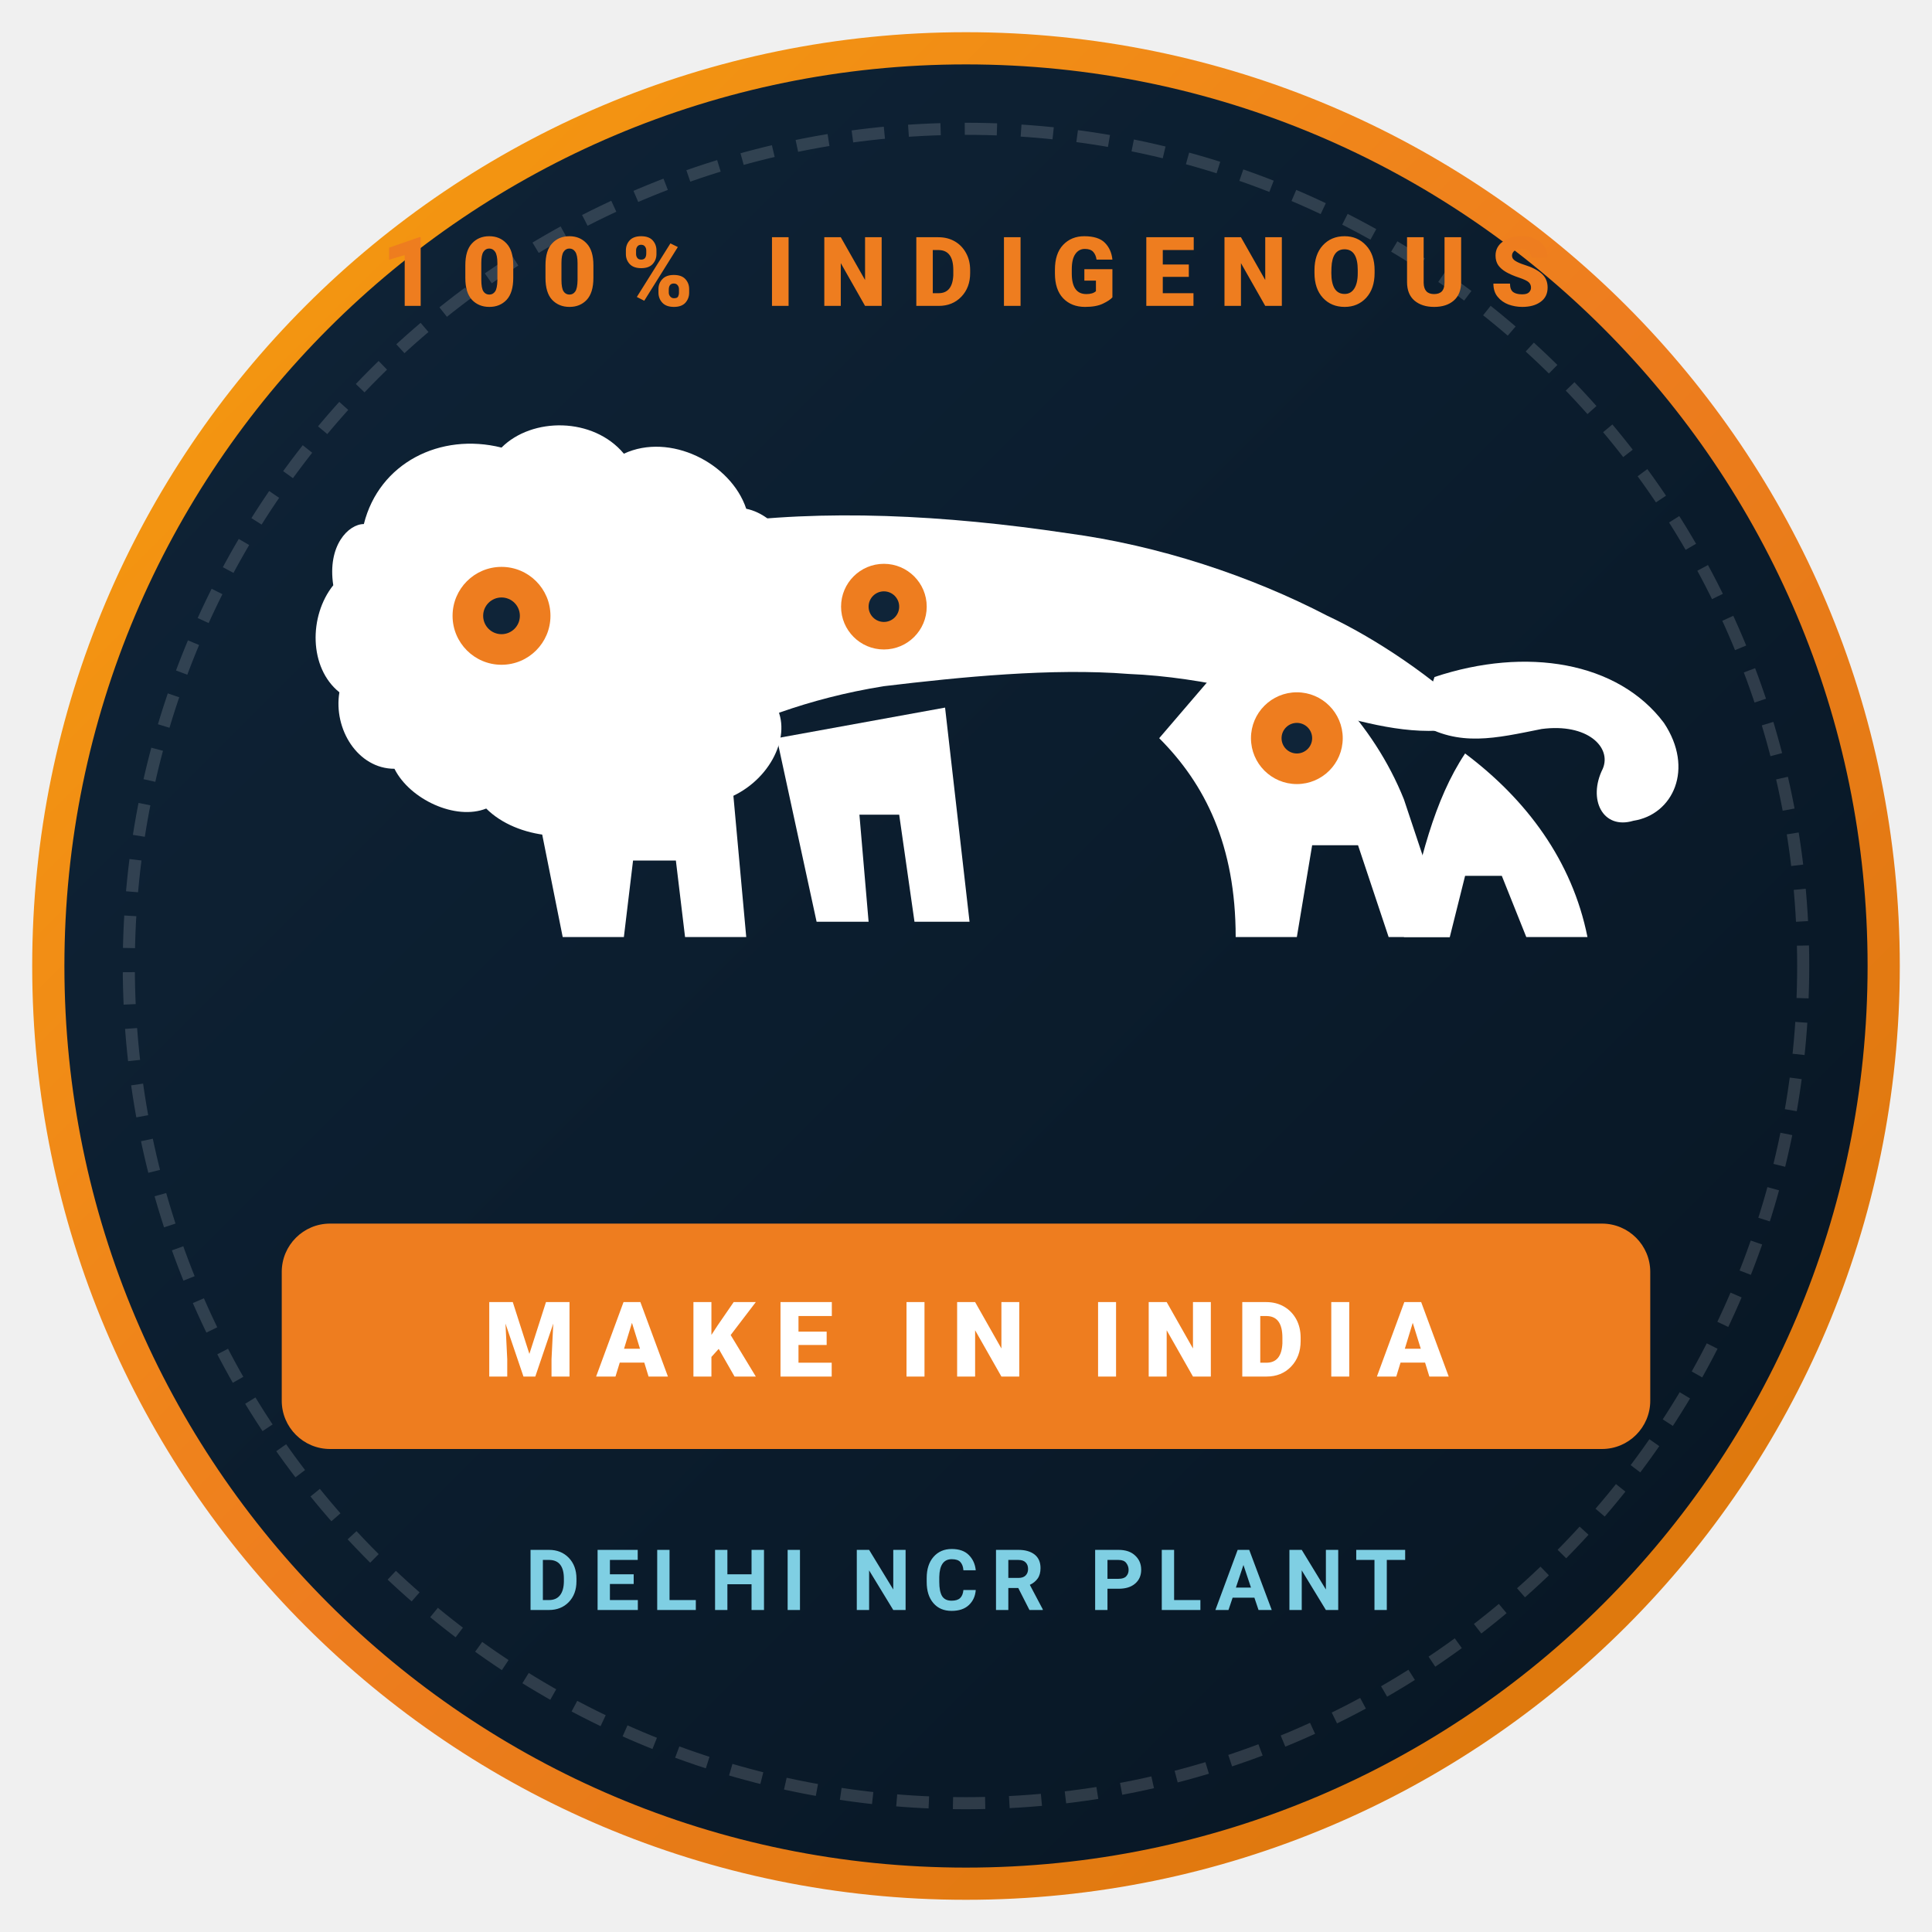
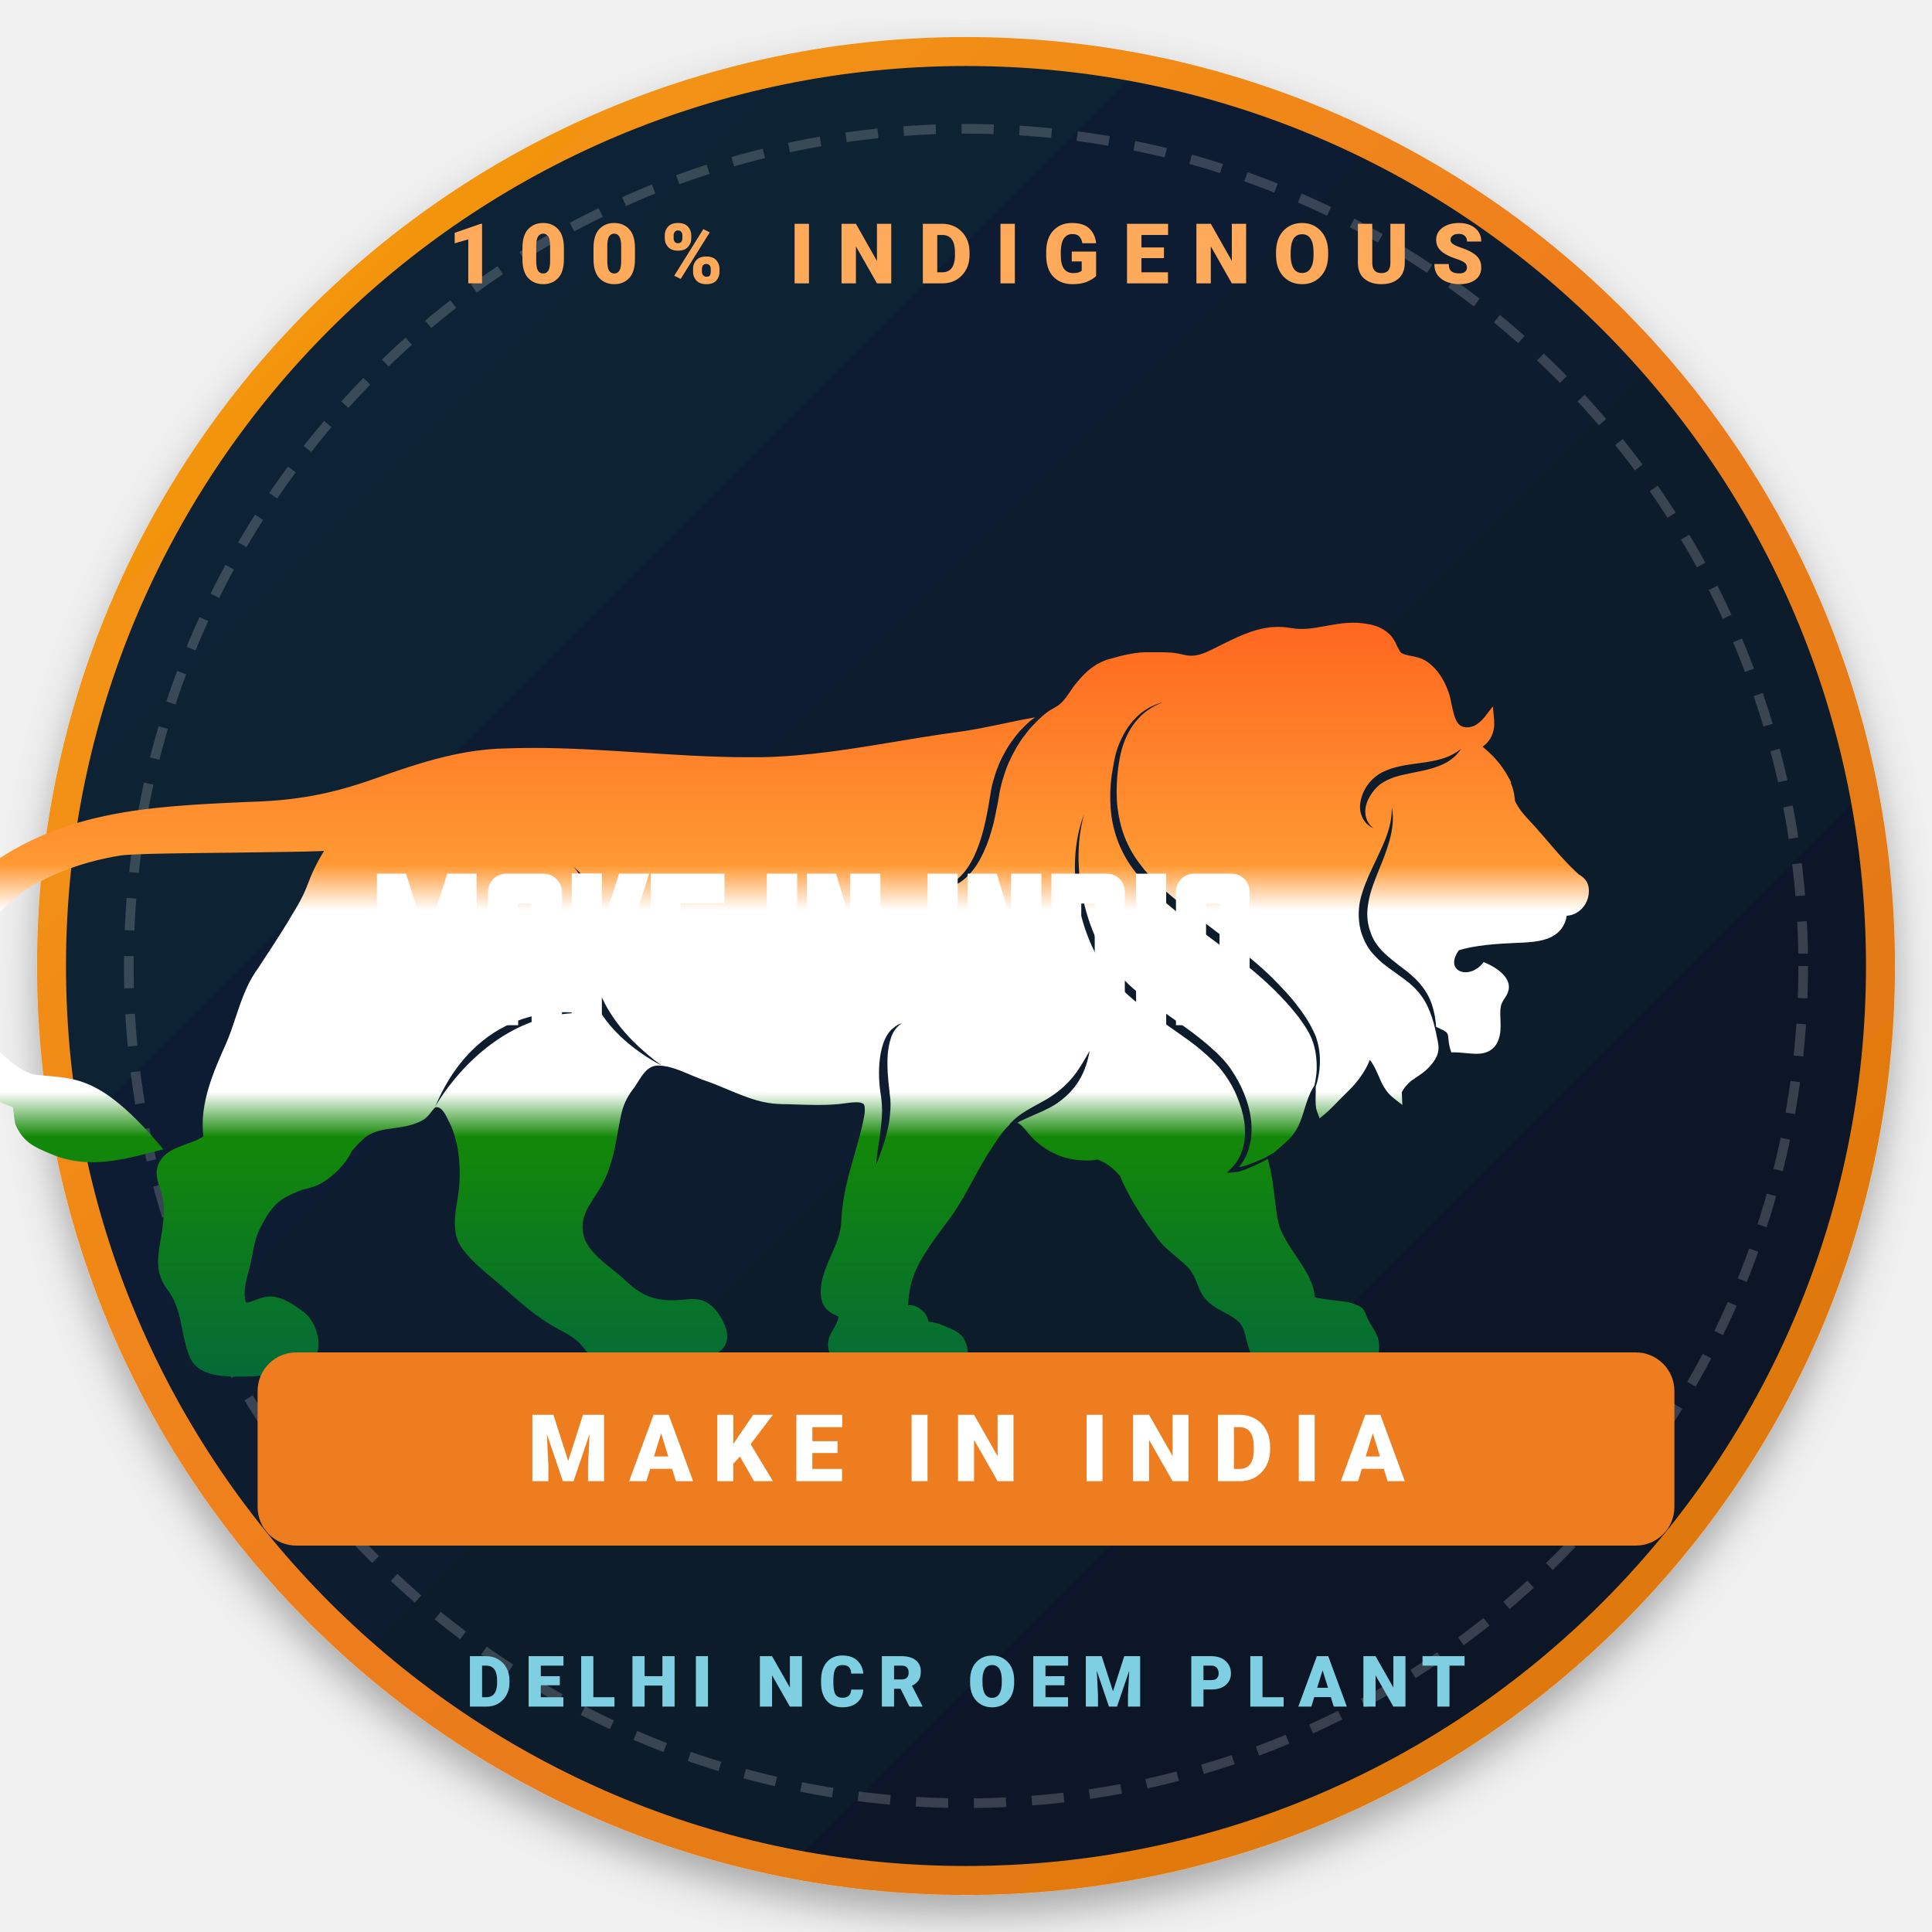
- <svg xmlns="http://www.w3.org/2000/svg" viewBox="0 0 240 240" width="100%" height="100%">
+ <svg xmlns="http://www.w3.org/2000/svg" viewBox="0 0 300 300" width="100%" height="100%">
  <defs>
-     <linearGradient id="badgeBg" x1="0%" y1="0%" x2="100%" y2="100%">
+     <linearGradient id="badgeDarkBg" x1="0%" y1="0%" x2="100%" y2="100%">
      <stop offset="0%" stop-color="#0f2438" />
      <stop offset="100%" stop-color="#071522" />
    </linearGradient>
-     <linearGradient id="goldRing" x1="0%" y1="0%" x2="100%" y2="100%">
+     <linearGradient id="badgeGoldBorder" x1="0%" y1="0%" x2="100%" y2="100%">
      <stop offset="0%" stop-color="#f59e0b" />
      <stop offset="50%" stop-color="#ee7d1f" />
      <stop offset="100%" stop-color="#d97706" />
    </linearGradient>
+     <linearGradient id="badgeTricolour" x1="0%" y1="0%" x2="0%" y2="100%">
+       <stop offset="0%" stop-color="#FF671F" />
+       <stop offset="32%" stop-color="#FF9933" />
+       <stop offset="38%" stop-color="#FFFFFF" />
+       <stop offset="50%" stop-color="#FFFFFF" />
+       <stop offset="62%" stop-color="#FFFFFF" />
+       <stop offset="68%" stop-color="#138808" />
+       <stop offset="100%" stop-color="#046A38" />
+     </linearGradient>
+     <filter id="badgeShadow" x="-10%" y="-10%" width="120%" height="120%">
+       <feDropShadow dx="0" dy="3" stdDeviation="3" flood-color="#000000" flood-opacity="0.3" />
+     </filter>
  </defs>
-   <circle cx="120" cy="120" r="114" fill="url(#badgeBg)" stroke="url(#goldRing)" stroke-width="4" />
-   <circle cx="120" cy="120" r="104" fill="none" stroke="rgba(255,255,255,0.15)" stroke-width="1.5" stroke-dasharray="4 3" />
-   <g transform="translate(30, 48) scale(0.38)">
-     <path d="M 40 45 C 45 25 65 15 85 20 C 95 10 115 10 125 22 C 140 15 160 25 165 40 C 175 42 185 55 180 70 C 188 80 185 95 175 105 C 180 115 172 130 158 135 C 150 145 135 148 122 142 C 110 150 90 148 80 138 C 70 142 55 135 50 125 C 38 125 30 112 32 100 C 22 92 22 75 30 65 C 28 52 35 45 40 45 Z" fill="#ffffff" />
-     <path d="M 155 45 C 190 40 230 42 270 48 C 300 52 330 62 355 75 C 370 82 390 95 405 110 C 390 115 375 112 360 108 C 340 102 315 95 290 94 C 265 92 235 95 210 98 C 185 102 165 110 150 118 Z" fill="#ffffff" />
-     <path d="M 95 130 L 105 180 L 125 180 L 128 155 L 142 155 L 145 180 L 165 180 L 160 125 Z" fill="#ffffff" />
-     <path d="M 175 115 L 188 175 L 205 175 L 202 140 L 215 140 L 220 175 L 238 175 L 230 105 Z" fill="#ffffff" />
-     <path d="M 330 80 C 350 90 370 110 380 135 L 395 180 L 375 180 L 365 150 L 350 150 L 345 180 L 325 180 C 325 150 315 130 300 115 Z" fill="#ffffff" />
-     <path d="M 400 120 C 420 135 435 155 440 180 L 420 180 L 412 160 L 400 160 L 395 180 L 380 180 C 385 155 390 135 400 120 Z" fill="#ffffff" />
-     <path d="M 390 95 C 420 85 450 90 465 110 C 475 125 468 140 455 142 C 445 145 440 135 445 125 C 448 118 440 110 425 112 C 410 115 398 118 385 110 Z" fill="#ffffff" />
-     <circle cx="85" cy="75" r="16" fill="#ee7d1f" />
-     <circle cx="85" cy="75" r="6" fill="#0f2438" />
-     <circle cx="210" cy="72" r="14" fill="#ee7d1f" />
-     <circle cx="210" cy="72" r="5" fill="#0f2438" />
-     <circle cx="345" cy="115" r="15" fill="#ee7d1f" />
-     <circle cx="345" cy="115" r="5" fill="#0f2438" />
+   <circle cx="150" cy="150" r="142" fill="url(#badgeDarkBg)" stroke="url(#badgeGoldBorder)" stroke-width="4.5" filter="url(#badgeShadow)" />
+   <circle cx="150" cy="150" r="130" fill="none" stroke="rgba(255,255,255,0.18)" stroke-width="1.5" stroke-dasharray="5 4" />
+   <text x="150" y="44" text-anchor="middle" font-family="-apple-system, BlinkMacSystemFont, 'Segoe UI', Roboto, sans-serif" font-weight="900" font-size="13" fill="#ffaa5a" letter-spacing="3.5">100% INDIGENOUS</text>
+   <g transform="translate(150, 140) scale(0.38) translate(-485, -360)">
+     <path fill="url(#badgeTricolour)" d="M739.4,357.3c-0.5,3.3-2.6,6.2-5.5,7.6c-1.1,0.5-2.3,0.8-3.4,0.9c-0.7,4-2.8,6.9-6.4,8.7   c-4.1,2-9.6,2.2-14.8,2.4c-6.9,0.3-16.4,0.9-22.9,3c-6.4,8.9,4.7,12.4,10.1,4.8c5.7,2.3,13.5,7.4,9,14.2c-0.4,0.6-0.8,1.2-1.3,2.1   c-1.1,2.1-0.9,4.6-0.8,7.3c0.1,2.8,0.2,5.6-0.9,8.4c-0.8,2.1-2.2,3.6-4,4.5c-2.8,1.4-6.2,1-9.4,0.7c-1.5-0.1-2.9-0.3-4.1-0.3   l-1.7,0l-0.5-1.6c-0.5-1.8-0.6-3.2-0.7-4.2c-0.1-0.7-0.1-1.2-0.3-1.7c-0.2-0.2-0.3-0.5-0.5-0.7c-0.4-0.3-0.9-0.7-1.8-1.1l-0.1,0   c-1.1-0.6-1.8-0.9-2.3-1.1l0,0l0,0c-0.2-3-0.7-6.1-1.7-9.1c-0.7-2.2-1.8-4.3-3.1-6.2c-1.3-1.9-2.9-3.7-4.6-5.2   c-1.7-1.6-3.5-3-5.3-4.3c-1.8-1.4-3.5-2.7-5.1-4.1c-1.6-1.4-3.1-2.9-4.3-4.6c-0.6-0.8-1.2-1.7-1.6-2.6c-0.5-0.9-0.9-1.9-1.2-2.9   c-0.7-1.9-1.1-4-1.2-6c-0.1-2.1,0.1-4.1,0.5-6.2c0.7-4.2,2.4-8.3,4-12.4c1.7-4.1,3.4-8.3,4.6-12.7c1.2-4.4,1.8-9,0.9-13.4   c0.1,4.5-1,8.8-2.6,12.9c-1.6,4.1-3.6,8-5.5,12.1c-1.9,4-3.7,8.3-4.8,12.8c-0.5,2.3-0.7,4.7-0.6,7.1c0.1,2.4,0.5,4.8,1.3,7.1   c0.4,1.1,0.9,2.2,1.4,3.3c0.6,1.1,1.2,2.1,1.9,3.1c1.5,1.9,3.2,3.6,4.9,5.1c3.6,2.9,7.4,5.3,10.8,8c3.3,2.7,6.1,6,7.9,10   c1.3,2.8,2.3,5.9,3,9l0,0c0.3,1.3,0.6,2.5,0.8,3.8c1,4.1,1.3,7.2-3.8,12.4c-1.3,1.3-3,2.5-4.7,3.6c-0.9,0.6-1.6,1.1-2.3,1.6   c-1.4,1.3-2.7,2.6-3.6,4.5c0,0.2,0,0.3,0,0.5l0.2,4.7l-3.7-2.9c-3.2-2.5-4.7-5.9-6.1-9.2c-1.1-2.4-2-4.6-3.5-6.3   c-1.7,4.6-5.5,9.5-8.2,12.1c-1.2,1.2-2.5,2.5-3.8,3.8c-2,2.1-4.2,4.3-6.1,6l-2.4,2l-1.1-3c-0.6-1.6-0.6-4.2-0.5-7.1   c0-0.8,0-1.9,0-2.9l0,0l0,0c0.8-2.2,1.2-4.4,1.5-6.7c0.5-4.3,0.2-8.7-1.2-13c-0.3-1-0.8-2.1-1.3-3.1c-0.5-1-1-1.9-1.5-2.9   c-1.1-1.9-2.3-3.7-3.6-5.5c-2.5-3.5-5.4-6.8-8.4-9.9c-5.9-6.4-12.6-11.8-19.4-17.1l-10.2-7.8c-1.7-1.3-3.3-2.6-5-3.9l-5-4   c-6.7-5.3-13.1-10.7-18-17.4c-2.5-3.3-4.5-6.9-6-10.8c-1.5-3.8-2.4-7.9-2.9-12c-0.5-4.1-0.4-8.3-0.1-12.5c0.2-2.1,0.4-4.2,0.8-6.3   c0.3-2.1,0.8-4.1,1.4-6.1c1.3-4,3.2-7.8,6-10.9c2.7-3.2,6.3-5.6,10.4-7.1c-2.1,0.5-4.1,1.3-6,2.4c-1.9,1.1-3.6,2.4-5.1,4   c-3.1,3.1-5.3,7-6.9,11c-0.8,2-1.4,4.2-1.8,6.3c-0.4,2.1-0.8,4.3-1.1,6.4c-0.6,4.3-0.7,8.7-0.4,13c0.3,4.4,1.2,8.7,2.7,12.9   c1.5,4.2,3.6,8.1,6.2,11.7c2.6,3.6,5.6,6.8,8.7,9.8c3.2,3,6.5,5.7,9.8,8.4l5,4c1.7,1.3,3.4,2.6,5.1,3.9l10.3,7.7   c3.4,2.6,6.8,5.1,10,7.8c3.2,2.7,6.4,5.5,9.4,8.5c3,3,5.9,6.1,8.5,9.4c1.3,1.6,2.5,3.3,3.7,5.1c1.1,1.8,2.2,3.6,2.9,5.5   c1.5,3.8,2,8.1,1.9,12.3c-0.1,2.1-0.4,4.2-0.9,6.3c0,0.1-0.2,0.4-0.2,0.5l0,0c-0.1,0.2-0.3,0.4-0.4,0.6c-1.5,2.4-2.4,5.3-3.4,8.4   c-1.2,4-2.5,8.2-5.4,11.5c-1.5,1.7-3.4,3.3-5.1,4.8c-0.7,0.6-1.4,1.2-2.1,1.8c-0.8,0.5-1.6,0.9-2.4,1.3c0,0.1,0,0.4-0.1,1.3   l0.1-1.3c-0.1,0.1-0.4,0.3-0.5,0.4c-0.5,0.2-0.9,0.5-1.4,0.7c-2,0.9-4.1,1.8-6.2,2.5c-1.1,0.4-2.1,0.7-3.2,0.9   c-0.2,0-0.4,0.1-0.6,0.1c1.9-2.2,3.3-4.9,4.1-7.7c1.1-3.7,1.3-7.6,0.9-11.3c-0.4-3.8-1.4-7.4-2.8-10.9c-1.4-3.5-3.2-6.8-5.3-9.9   c-1.1-1.6-2.2-3-3.5-4.4c-1.3-1.4-2.6-2.7-4-3.9c-2.7-2.5-5.6-4.8-8.5-7c-5.9-4.4-12-8.4-17.7-12.7c-5.7-4.3-11.1-9.1-15.3-14.7   c-1-1.4-2-2.9-2.9-4.4c-0.9-1.5-1.7-3.1-2.5-4.7c-1.6-3.2-2.9-6.5-4-9.9c-1.1-3.4-2-6.9-2.6-10.4c-0.7-3.5-1.1-7.1-1.3-10.7   c-0.4-7.2,0.2-14.4,2.1-21.5c-2.6,6.8-3.7,14.2-3.7,21.5c0,3.7,0.3,7.4,0.8,11c0.5,3.6,1.2,7.3,2.3,10.8c1,3.6,2.3,7,3.8,10.4   c0.8,1.7,1.6,3.4,2.5,5c1,1.6,1.9,3.2,3,4.7c2.2,3,4.6,5.8,7.3,8.5c2.7,2.6,5.5,4.9,8.4,7.2c5.8,4.5,11.9,8.5,17.7,12.7   c2.4,1.8,4,2.8,8.3,6.7c1.3,1.2,2.6,2.4,3.8,3.7c1.2,1.2,2.3,2.6,3.3,4c2,2.8,3.8,5.9,5.1,9.2c1.3,3.2,2.4,6.6,2.9,10.1   c0.5,3.4,0.4,7-0.4,10.3c-0.8,3.3-2.5,6.4-5,8.9l-1.7,1.7l2.4-0.1c1.3-0.1,2.4-0.3,3.5-0.7c1.1-0.3,2.2-0.7,3.3-1.2   c2.1-0.9,4.2-1.9,6.2-2.9c0.4-0.2,0.9-0.5,1.3-0.8l0,0c0.2,1,0.5,1.9,0.7,2.9c1.1,4.2,1.6,8.6,2.1,12.8c0.4,3.4,0.8,6.8,1.5,10.1   c0.9,4.4,4,9,7,13.5c3.7,5.5,7.6,11.2,7.9,17.3c2.1,0.5,6.9,1.1,9.4,1.4c3,0.3,4.1,0.5,4.7,0.7c4.8,1.5,5.6,1.9,6.8,4.9   c0.3,0.7,0.6,1.6,1.3,2.8c0.3,0.5,0.6,1.1,1,1.7c1.2,1.9,2.5,4.1,2.9,6.2c0.6,3.3,0.1,6.1-1.7,8.2c-2.4,3-7.1,4.4-14.1,4.4   c-2.8,0-5.6-0.2-7.7-0.4l-1.3-0.1c-1.8-0.1-3.9-0.2-6.2-0.2c-4.5-0.1-9.2-0.2-13-1.1c-7.7-1.9-8.8-6.4-10-11.1   c-0.3-1.4-0.7-2.8-1.2-4.3c-1.2-3.4-4.3-5-7.8-6.9c-3.4-1.8-6.8-3.7-9-7.2c-1-1.6-1.6-3.2-2.2-4.8c-0.9-2.2-1.7-4.3-3.7-6.4   c-1.5-1.6-3.2-3-5-4.5c-2.6-2.2-5.3-4.4-7.5-7.4c-4.5-6.1-10.1-14.2-14.1-22.8c-0.4-0.8-0.7-1.7-1.1-2.6l0,0   c-2.1-2.5-4.5-4.6-7.6-6.1c-0.6-0.3-1.1-0.5-1.7-0.7c-0.2,0-0.4,0.1-0.6,0.1c-1.2,0.2-2.4,0.3-3.6,0.3c-8.6,0-15.8-2.9-22-8.9   c-0.9-0.9-1.7-1.8-2.5-2.8c-1.6-1.9-2.7-3.2-4-3.7l0,0l0,0l0,0v0c-0.2-0.1-0.4-0.1-0.6-0.1c-0.1,0-0.3,0-0.4-0.1   c0.1,0,0.3,0,0.4,0.1c0.2,0,0.4,0.1,0.6,0.1c1.5-0.9,3.1-1.6,4.7-2.3c1.9-0.8,3.8-1.7,5.7-2.5c1.9-0.9,3.9-1.9,5.7-3.1   c3.6-2.5,6.8-5.6,9.1-9.4c2.3-3.8,3.6-7.9,4.3-12.1c-2.1,3.7-4.1,7.3-6.6,10.4c-2.5,3.1-5.5,5.8-8.8,8c-3.2,2.2-7,3.9-10.7,6.2   c-1.8,1.1-3.6,2.4-5.2,3.9l0.1,0c-0.4,0.3-0.8,0.7-1.4,1.4l0.1,0c-0.1,0.1-0.3,0.3-0.4,0.5c-2.2,1.9-4.8,5.8-5.9,7.5   c-0.4,0.5-0.7,1-0.9,1.4c-2.9,4.2-5.4,8.8-7.8,13.2c-2.5,4.6-5.1,9.4-8.1,13.8c-1.3,1.9-2.7,3.8-4.1,5.6c-3.4,4.6-6.9,9.4-9.7,14.5   c-2.1,3.9-3.4,7.5-4,11c-0.7,3.8-0.7,5.7-0.7,6.6c0.6-0.1,1.3-0.1,1.9,0c2.2,0.5,3.9,2.2,4.8,3.1c0.8,1,1.2,2,1.4,2.8   c0.1,0.3,0.2,0.6,0.3,0.8c0.2,0.1,0.6,0.1,0.9,0.1c0.4,0,0.7,0.1,1.2,0.2c1.5,0.3,2.9,0.9,4.3,1.4l0.6,0.3c2.6,1,6.1,2.4,7.6,5.4   c1.5,3.1,1.7,5.6,0.6,7.8c-1.8,3.8-6.9,4.9-10.9,5.9c-4.7,1.1-11.8,2.4-19.2,2.4c-6.2,0-11.4-0.9-15.5-2.7c-3.3-1.4-9-4.5-10.4-8.8   c-1.2-3.9,0.5-6.8,1.9-9.2c0.5-0.9,1-1.7,1.3-2.5c0.6-1.4,0.7-2.1,0.7-2.4c-0.2-0.1-0.5-0.2-0.8-0.4c-1.1-0.5-2.6-1.2-4.1-2.7   c-3.8-3.9-2-11.3-1.6-12.7c1-3.5,2.3-6.6,3.6-9.5c2-4.5,3.9-8.8,4.1-14.4c0.4-9.4,2.9-18.1,5.3-26.5c1.4-4.9,2.9-10,3.9-15.2   c0.7-3.7,0.2-5-0.1-5.4c-0.4-0.5-1.4-0.8-2.9-0.8c-1.1,0-2.5,0.1-4.6,0.4c-3.2,0.5-6.8,0.7-11.2,0.7c-3.2,0-6.5-0.1-9.3-0.2   c-1,0-2.1-0.1-3.1-0.1c-2.7,0-5.5-0.1-8.3-0.6c-5.4-0.9-11.1-3.3-16.6-5.6c-3-1.2-5.7-2.4-8.4-3.3c-1.9-0.6-3.8-1.5-5.9-2.3   c-4.6-2-9.4-4-13.6-4l-0.3,0c-3.8,0.1-5.9,3.2-8.2,6.9c-0.7,1.1-1.4,2.2-2.2,3.2c-2.3,3.1-3.7,6.2-4.6,10.3c-0.4,2-0.8,4.1-1.2,6.3   c-1.3,7.3-2.7,14.9-6.3,21.6c-1,1.8-2,3.4-3.1,5.1c-3.3,5-6,9.3-4.8,15.4c1.2,5.9,6.6,10.2,11.8,14.4c1.9,1.6,3.8,3,5.4,4.6   c6.5,6.1,11.3,8.1,19.4,8.1c0.8,0,1.6,0,2.5-0.1c0.9,0,1.7-0.1,2.5-0.2c1.1-0.1,2.2-0.2,3.2-0.2c2.5,0,5.5,0.5,8.7,3.8   c2.2,2.4,5.6,7.7,5.3,12c-0.6,8.1-10.7,8.4-18.1,8.6c-2,0.1-3.9,0.1-5.2,0.3c-1.6,0.2-3.1,0.5-4.8,0.8c-4.7,0.8-9.6,1.6-14.5,1.6   c-2.2,0-4.2-0.1-6.1-0.5c-5.3-0.8-6.8-2.8-9-5.5c-0.6-0.7-1.2-1.5-2-2.4c-2.5-2.8-5.4-4.3-8.7-6.1c-0.6-0.3-1.2-0.7-1.8-1   c-7.5-4.2-13.5-9.4-20-15.2c-1.4-1.3-3.1-2.7-4.8-4.1c-5.1-4.2-10.8-9.1-13.9-13.9c-3.5-5.5-2.4-12.8-1.3-19.2   c0.4-2.3,0.7-4.5,0.8-6.4c0.5-10.1-0.8-18-4-24.8l-0.3-0.5c-0.9-1.9-2.3-5-4.1-5.7c-0.3-0.1-0.5-0.2-0.7-0.2l-0.5,0   c-0.4,0.1-0.8,0.5-1.7,1.7c-1,1.3-2.1,2.8-4.2,3.9c-3.7,1.9-7.6,2.5-11.4,3c-4.5,0.6-8.7,1.3-11.9,4c-2,1.7-3.6,3.5-5.2,5.4   c-2.8,5.9-8.8,11.4-13.6,13.7c-2.1,1-4.3,1.5-6.4,2c-0.1,0-0.1,0-0.2,0c-2.9,1.2-5.9,2.4-8.3,4c-4.1,2.8-6.5,7-8.9,11.7   c-1.8,3.4-2.4,6.6-3.1,10.3c-0.3,1.7-0.6,3.4-1.1,5.3c-0.2,0.8-0.4,1.5-0.6,2.3c-1.2,4.4-2.3,8.5-1,12.6c1.2-0.1,2.5-0.6,3.9-1.1   c1.9-0.8,4.2-1.6,6.7-1.4c5,0.4,9.5,3.7,12.8,6.2c3.6,2.6,6.1,7.9,6.2,12.9c0.1,3.8-1.3,7-3.8,9.1c-2.6,2.1-7.5,2.7-11.4,3.1   c-0.9,0.1-1.7,0.2-2.3,0.3c-4,0.6-8.4,1.1-12.9,1.1c-0.5,0-1,0-1.5,0c-7.5,0-17.8-0.1-21-8.7c-1.4-3.7-2.1-7.3-2.8-10.8   c-1.1-5.6-2.2-11-6-16c-5.1-6.7-4-13.1-2.9-19.9c0.2-1.3,0.5-2.7,0.7-4.1c0.7-5,1-9.2,0.3-13.4c-0.2-1-0.6-2.2-1-3.5   c-1-2.9-2-6.1-1.3-8.9c1.5-6,7.2-8,12.1-9.8c2.6-0.9,5-1.8,6.8-3.1c-1.8-13.2,4.3-26.8,9.2-37.8c1.5-3.4,2.7-7,4-10.9   c2.1-6.3,4.3-12.8,7.9-18.2l1.3-1.9c4.1-6.2,8.3-12.6,12.2-19c0.5-0.9,1.1-1.8,1.6-2.7c2.2-3.6,4.3-7.1,5.9-11.2   c2.2-5.9,4.4-10.5,7.2-14.9c-5.6,0.3-16.2,0.4-36.8,0.7c-19.7,0.2-42.1,0.4-46.6,1.2c-13.1,2.1-44.8,9.7-56.8,34.1   c-4.4,8.9-6.7,23.4-1.5,34.1c3.8,7.8,16.4,20.7,24.2,21.4c1,0.1,2.1,0.2,3,0.3c9.8,0.8,16.3,1.4,25.7,7.7   c6.3,4.3,13.1,10.7,20.8,19.7l2.3,2.7l-3.4,0.9c-8.4,2.2-17,4.4-25.6,4.4c-6.1,0-11.7-1.1-17-3.4c-6.7-2.8-11.1-4.7-14.3-11.7   c-0.3-0.8-0.5-1.8-0.7-3.7c-0.1-1.1-0.3-2.9-0.5-3.7c-14.2-5.1-24.2-13.7-29.7-25.6c-5.1-10.9-6.2-24.2-3.3-39.3   c2.2-11.6,8.3-21.7,17.6-29.4c32.6-26.9,70.7-28.6,110.9-30.4l5.3-0.2c17.1-0.8,30.2-3.4,46.7-9.2c18.3-6.5,33.7-11.5,50.9-12.4   l0.4,0c4.5-0.2,9.3-0.3,14.2-0.3c14.6,0,29.4,1,43.6,1.9c14.2,0.9,28.9,1.9,43.4,1.9c1.8,0,3.6,0,5.5,0c18.8-0.3,37.4-3.4,55.5-6.4   c7.7-1.3,15.7-2.6,23.6-3.7l0.9-0.1c10.5-1.4,20.7-4,31.1-5.9c0.4-0.1,0.7-0.1,1.1-0.2c0,0,0,0-0.1,0.1h0c-0.5,0.4-1.1,0.8-1.6,1.2   c-1.6,1.3-3.1,2.8-4.5,4.3c-1.4,1.6-2.6,3.2-3.8,4.9c-1.2,1.7-2.2,3.5-3.2,5.4c-1,1.9-1.8,3.8-2.5,5.7c-0.7,2-1.3,4-1.8,6   c-0.2,1-0.5,2.1-0.6,3.1l-0.5,3c-1.3,7.9-2.9,15.8-6.2,22.9c-1.7,3.5-3.8,6.9-6.8,9.4c-1.5,1.2-3.2,2.2-5.1,2.8   c-1.9,0.6-3.9,0.8-5.9,0.8c2,0.4,4.1,0.5,6.1,0.2c2.1-0.4,4.1-1.2,5.9-2.4c1.8-1.2,3.3-2.7,4.7-4.3c1.4-1.6,2.5-3.4,3.5-5.2   c2-3.7,3.5-7.6,4.6-11.5c0.6-2,1.1-4,1.5-6c0.4-2,0.8-4,1.2-6l0.5-3c0.2-1,0.3-1.9,0.6-2.9c0.4-1.9,1-3.8,1.6-5.6   c0.6-1.9,1.3-3.7,2.2-5.5c0.8-1.8,1.7-3.5,2.7-5.2c1-1.7,2.1-3.4,3.3-4.9c1.2-1.6,2.4-3.1,3.8-4.5c1-1.1,2.1-2.1,3.2-3.1l0-0.1   l0.1,0c1-0.8,2-1.7,3.1-2.4c0.7-0.4,1.4-0.8,2.1-1.2c2.9-1.6,4.3-3.7,6.1-6.3c0.9-1.4,1.9-2.8,3.1-4.2c2.5-3,5.4-6,9.6-8   c1.2-0.6,2.5-1.1,3.8-1.4c5.3-1.5,10.6-2.9,16.6-2.7c0.9,0,1.8,0,2.7,0c3.5,0,6.7,0,10.6,1c3.2,0.8,5.8,0.5,9.3-1   c2.2-1,4.3-2,6.4-3.1c1.2-0.6,2.5-1.2,3.7-1.8c6.9-3.3,15-6.7,24.5-5c4.7,0.9,9.3,0.1,14.2-0.8c0.4-0.1,0.7-0.1,1-0.2l0,0   c4.6-0.8,9.4-1.6,14.4-0.9c3.7,0.5,7.3,1.2,10.7,4.4c1.5,1.4,2.4,3.2,3.1,4.8c0.6,1.1,1.2,2.4,1.7,2.8c1,0.7,2.5,1,4.1,1.3   c2.3,0.5,4.8,1,7,2.7c3.6,2.7,6.4,6.8,8.2,11.9c0.6,1.5,0.9,3.3,1.3,5.1c1.4,6.9,2.6,10.1,7.5,9.4c0.5-0.1,1.1-0.3,1.7-0.5   c1.5-0.7,3.1-2.1,4.3-3.6l3.4-4.4l0.5,5.5c0.4,4.7-1.2,8.5-4.7,11c2.4,2,5.6,4.9,8.2,8.7c1,1.4,1.9,2.9,2.7,4.4   c0.3,0.5,0.5,1,0.8,1.5l-0.2,0.1c0.5,1.3,1,2.7,1.3,4.2c0.3,1.6,0.3,2.5,0.4,3c0,0.1,0,0.2,0,0.3c0.1,0.3,1,1.7,1.5,2.6   c1.2,1.9,3,3.9,4.7,5.7c0.5,0.5,0.9,1,1.4,1.5c2.1,2.3,3.9,4.5,5.7,6.5c3.5,4.1,6.8,8,11.2,12.2c0.5,0.5,1.1,1,1.5,1.4   C737.8,350.3,740.1,352.4,739.4,357.3L739.4,357.3z M504,450.1c-0.2,0-0.4,0-0.6,0l0,0l0,0C503.6,450.1,503.8,450.1,504,450.1   L504,450.1z M680.8,301.2c-2.3,0.8-4.6,1.3-7,1.7c-4.8,0.8-9.8,1.1-14.9,2.7c-1.2,0.4-2.5,0.9-3.7,1.5c-1.2,0.6-2.4,1.4-3.4,2.3   c-2.1,1.8-3.7,4.1-4.7,6.6c-0.5,1.3-0.9,2.6-1,4c-0.2,1.4-0.1,2.8,0.3,4.1c0.4,1.3,1,2.6,1.9,3.6c0.9,1,2,1.8,3.1,2.3   c-0.9-0.8-1.8-1.8-2.3-2.8c-0.5-1.1-0.9-2.2-0.9-3.3c-0.2-2.3,0.5-4.5,1.6-6.5c1.1-2,2.5-3.8,4.3-5.2c1.8-1.4,3.8-2.3,6.1-3.1   c4.5-1.4,9.5-2,14.4-3.3c2.5-0.7,4.9-1.6,7.2-2.9c2.2-1.4,4.2-3.2,5.5-5.3C685.2,299.2,683.1,300.4,680.8,301.2L680.8,301.2z    M268.1,443.8c0,0,20-36.9,57.8-38.3C325.9,405.5,286.9,399.1,268.1,443.8L268.1,443.8z M332.1,383c-0.6-11.1,1.4-20.6-3.6-32.8   c-0.8-2-2.6-3.3-4.2-4.6c8.5,7.3,2.6,24.9,6.3,46.8c3.7,21.9,29.9,34.5,29.9,34.5c-4.1-3-8-6.3-11.6-9.9   C339.7,407.7,332.9,396.3,332.1,383L332.1,383z M452.7,414.7c-1.4,2.3-2.1,4.9-2.6,7.5c-0.9,5.2-0.8,10.5-0.1,15.6   c0.1,0.6,0.2,1.3,0.3,1.9c0.1,0.6,0.1,1.2,0.2,1.8c0.1,1.2,0.2,2.4,0.2,3.6c0,2.4-0.2,4.9-0.5,7.4c-0.5,4.9-1.6,10-1.9,15.1   c1.8-4.8,3.6-9.5,4.7-14.6c0.6-2.5,0.9-5.1,1.1-7.8c0.1-1.3,0.1-2.6,0-4c0-0.7-0.1-1.3-0.2-2c-0.1-0.7-0.2-1.3-0.2-1.9   c-0.6-4.9-1-9.9-0.7-14.7c0.2-2.4,0.6-4.8,1.4-7.1c0.8-2.3,2.2-4.4,4.4-5.8c-1.2,0.3-2.4,1-3.4,1.9   C454.2,412.4,453.4,413.5,452.7,414.7L452.7,414.7z" />
+     <polygon fill="#FFFFFF" points="273.1,409.9 273.1,383.6 269.8,395.7 259.1,395.7 255.9,383.7 255.9,409.9 244.7,409.9 244.7,349.1    255.7,349.1 264.5,376.9 273.3,349.1 284.3,349.1 284.3,409.9 273.1,409.9  " />
+     <path fill="#FFFFFF" d="M284.8,348.6h-1h-10.2H273l-0.2,0.7l-8.2,26l-8.2-26l-0.2-0.7h-0.7h-10.2h-1v1v59.9v1h1h10.3h1v-1v-22l2.1,8.1   l0.2,0.7h0.7h10h0.7l0.2-0.7l2.2-8.2v22.2v1h1h10.3h1v-1v-59.9V348.6L284.8,348.6z M283.8,349.5v59.9h-10.3V380l-4.1,15.2h-10   l-4-15.2v29.4h-10.3v-59.9h10.2l9.2,28.9l9.2-28.9H283.8L283.8,349.5z" />
+     <path fill="#FFFFFF" d="M307.9,360.3h-6.5v20.6h6.5V360.3L307.9,360.3z M307.9,409.9v-17.8h-6.5v17.8h-11.2v-54c0-3.8,3.1-6.8,6.8-6.8   h15.4c3.8,0,6.8,3.1,6.8,6.8v54H307.9L307.9,409.9z" />
+     <path fill="#FFFFFF" d="M301.9,360.8h5.5v19.6h-5.5V360.8L301.9,360.8z M312.4,348.6H297c-4,0-7.3,3.3-7.3,7.3v53.6v1h1h10.3h1v-1   v-16.8h5.5v16.8v1h1h10.4h1v-1v-41.7v-9.6v-2.3C319.7,351.8,316.4,348.6,312.4,348.6L312.4,348.6z M300.9,381.4h7.4v-21.6h-7.4   V381.4L300.9,381.4z M312.4,349.5c3.4,0,6.3,2.8,6.3,6.3v2.3v9.6v41.7h-10.4v-17.8h-7.4v17.8h-10.3v-53.6c0-3.5,2.8-6.3,6.3-6.3   H312.4L312.4,349.5z" />
+     <polygon fill="#FFFFFF" points="343.5,409.9 343.3,409.2 335.7,385 335.6,385 335.6,409.9 324.4,409.9 324.4,349.1 335.6,349.1    335.6,373.6 343.4,349.1 354.9,349.1 345.2,379.4 354.9,409.9 343.5,409.9  " />
+     <path fill="#FFFFFF" d="M355.6,348.6h-1.3h-10.4h-0.7l-0.2,0.7l-6.8,21.2v-21v-1h-1h-10.3h-1v1v59.9v1h1h10.3h1v-1v-21.6l6.8,21.5   l0.1,0.3l0.2,0.7h0.7h10.3h1.3l-0.4-1.3l-9.5-29.7l9.5-29.6L355.6,348.6L355.6,348.6z M354.2,349.5l-9.6,29.9l9.6,30h-10.3   l-0.1-0.3l-7.7-24.5h-0.9v24.9h-10.3v-59.9h10.3v24.7h0.8l7.9-24.7H354.2L354.2,349.5z" />
+     <polygon fill="#FFFFFF" points="356.8,409.9 356.8,349.1 385.9,349.1 385.9,360.3 368.1,360.3 368.1,373.8 382.3,373.8 382.3,385    368.1,385 368.1,398.6 385.9,398.6 385.9,409.9 356.8,409.9  " />
+     <path fill="#FFFFFF" d="M386.3,348.6h-1h-28.1h-1v1v59.9v1h1h28.1h1v-1v-10.4v-1h-1h-16.8v-12.6h13.2h1v-1v-10.3v-1h-1h-13.2v-12.5   h16.8h1v-1v-10.3V348.6L386.3,348.6z M385.4,349.5v10.3h-17.8v14.5h14.2v10.3h-14.2v14.5h17.8v10.4h-28.1v-59.9H385.4L385.4,349.5z   " />
+     <polygon fill="#FFFFFF" points="404.2,349.1 415.4,349.1 415.4,409.9 404.2,409.9 404.2,349.1  " />
+     <path fill="#FFFFFF" d="M415.9,348.6h-1h-10.3h-1v1v59.9v1h1H415h1v-1v-59.9V348.6L415.9,348.6z M415,409.4h-10.3v-59.9H415V409.4   L415,409.4z" />
+     <polygon fill="#FFFFFF" points="438.4,409.9 431.7,386.7 431.7,409.9 420.5,409.9 420.5,349.1 431.5,349.1 438.2,370.9 438.2,349.1    449.5,349.1 449.5,409.9 438.4,409.9  " />
+     <path fill="#FFFFFF" d="M450,348.6h-1h-10.3h-1v1v18.1l-5.6-18.4l-0.2-0.7h-0.7h-10.2h-1v1v59.9v1h1h10.3h1v-1v-19.3l5.6,19.6l0.2,0.7   h0.7H449h1v-1v-59.9V348.6L450,348.6z M449,349.5v59.9h-10.3l-7.5-26.2v26.2h-10.3v-59.9h10.2l7.5,24.6v-24.6H449L449,349.5z" />
+     <polygon fill="#FFFFFF" points="469.9,349.1 481.1,349.1 481.1,409.9 469.9,409.9 469.9,349.1  " />
+     <path fill="#FFFFFF" d="M481.6,348.6h-1h-10.3h-1v1v59.9v1h1h10.3h1v-1v-59.9V348.6L481.6,348.6z M480.6,409.4h-10.3v-59.9h10.3V409.4   L480.6,409.4z" />
+     <polygon fill="#FFFFFF" points="504.1,409.9 497.4,386.7 497.4,409.9 486.2,409.9 486.2,349.1 497.2,349.1 503.9,370.9 503.9,349.1    515.2,349.1 515.2,409.9 504.1,409.9  " />
+     <path fill="#FFFFFF" d="M515.7,348.6h-1h-10.3h-1v1v18.1l-5.6-18.4l-0.2-0.7h-0.7h-10.2h-1v1v59.9v1h1h10.3h1v-1v-19.3l5.6,19.6   l0.2,0.7h0.7h10.3h1v-1v-59.9V348.6L515.7,348.6z M514.7,349.5v59.9h-10.3l-7.5-26.2v26.2h-10.3v-59.9h10.2l7.5,24.6v-24.6H514.7   L514.7,349.5z" />
+     <path fill="#FFFFFF" d="M538.1,360.3h-6.5v38.3h6.5V360.3L538.1,360.3z M520.4,409.9v-60.8h22.2c3.8,0,6.8,3.1,6.8,6.8v47.2   c0,3.7-3.1,6.8-6.8,6.8H520.4L520.4,409.9z" />
+     <path fill="#FFFFFF" d="M532.1,360.8h5.5v37.3h-5.5V360.8L532.1,360.8z M542.6,348.6h-21.7h-1v1v59.9v1h1h21.7c4,0,7.3-3.3,7.3-7.3   v-47.2C549.9,351.8,546.6,348.6,542.6,348.6L542.6,348.6z M531.1,399.1h7.4v-39.3h-7.4V399.1L531.1,399.1z M542.6,349.5   c3.4,0,6.3,2.8,6.3,6.3v47.2c0,3.4-2.9,6.3-6.3,6.3h-21.7v-59.9H542.6L542.6,349.5z" />
+     <polygon fill="#FFFFFF" points="555.1,349.1 566.3,349.1 566.3,409.9 555.1,409.9 555.1,349.1  " />
+     <path fill="#FFFFFF" d="M566.8,348.6h-1h-10.3h-1v1v59.9v1h1h10.3h1v-1v-59.9V348.6L566.8,348.6z M565.8,409.4h-10.3v-59.9h10.3V409.4   L565.8,409.4z" />
+     <path fill="#FFFFFF" d="M589,360.3h-6.5v20.6h6.5V360.3L589,360.3z M589,409.9v-17.8h-6.5v17.8h-11.2v-54c0-3.8,3.1-6.8,6.8-6.8h15.4   c3.8,0,6.8,3.1,6.8,6.8v54H589L589,409.9z" />
+     <path fill="#FFFFFF" d="M583.1,360.8h5.5v19.6h-5.5V360.8L583.1,360.8z M593.5,348.6h-15.4c-4,0-7.3,3.3-7.3,7.3v53.6v1h1h10.3h1v-1   v-16.8h5.5v16.8v1h1h10.3h1v-1v-41.7v-9.6v-2.3C600.8,351.8,597.6,348.6,593.5,348.6L593.5,348.6z M582.1,381.4h7.4v-21.6h-7.4   V381.4L582.1,381.4z M593.5,349.5c3.4,0,6.3,2.8,6.3,6.3v2.3v9.6v41.7h-10.3v-17.8h-7.4v17.8h-10.3v-53.6c0-3.5,2.8-6.3,6.3-6.3   H593.5L593.5,349.5z" />
  </g>
-   <text x="120" y="38" text-anchor="middle" font-family="-apple-system, BlinkMacSystemFont, 'Segoe UI', Roboto, sans-serif" font-weight="900" font-size="12" fill="#ee7d1f" letter-spacing="3">100% INDIGENOUS</text>
-   <rect x="35" y="152" width="170" height="28" rx="6" fill="#ee7d1f" />
-   <text x="120" y="171" text-anchor="middle" font-family="-apple-system, BlinkMacSystemFont, 'Segoe UI', Roboto, sans-serif" font-weight="900" font-size="13" fill="#ffffff" letter-spacing="2.5">MAKE IN INDIA</text>
-   <text x="120" y="200" text-anchor="middle" font-family="-apple-system, BlinkMacSystemFont, 'Segoe UI', Roboto, sans-serif" font-weight="700" font-size="10.5" fill="#7fcfe3" letter-spacing="1.5">DELHI NCR PLANT</text>
+   <rect x="40" y="210" width="220" height="30" rx="6" fill="#ee7d1f" />
+   <text x="150" y="230" text-anchor="middle" font-family="-apple-system, BlinkMacSystemFont, 'Segoe UI', Roboto, sans-serif" font-weight="900" font-size="14.5" fill="#ffffff" letter-spacing="3">MAKE IN INDIA</text>
+   <text x="150" y="265" text-anchor="middle" font-family="-apple-system, BlinkMacSystemFont, 'Segoe UI', Roboto, sans-serif" font-weight="800" font-size="11" fill="#7fcfe3" letter-spacing="2">DELHI NCR OEM PLANT</text>
</svg>
